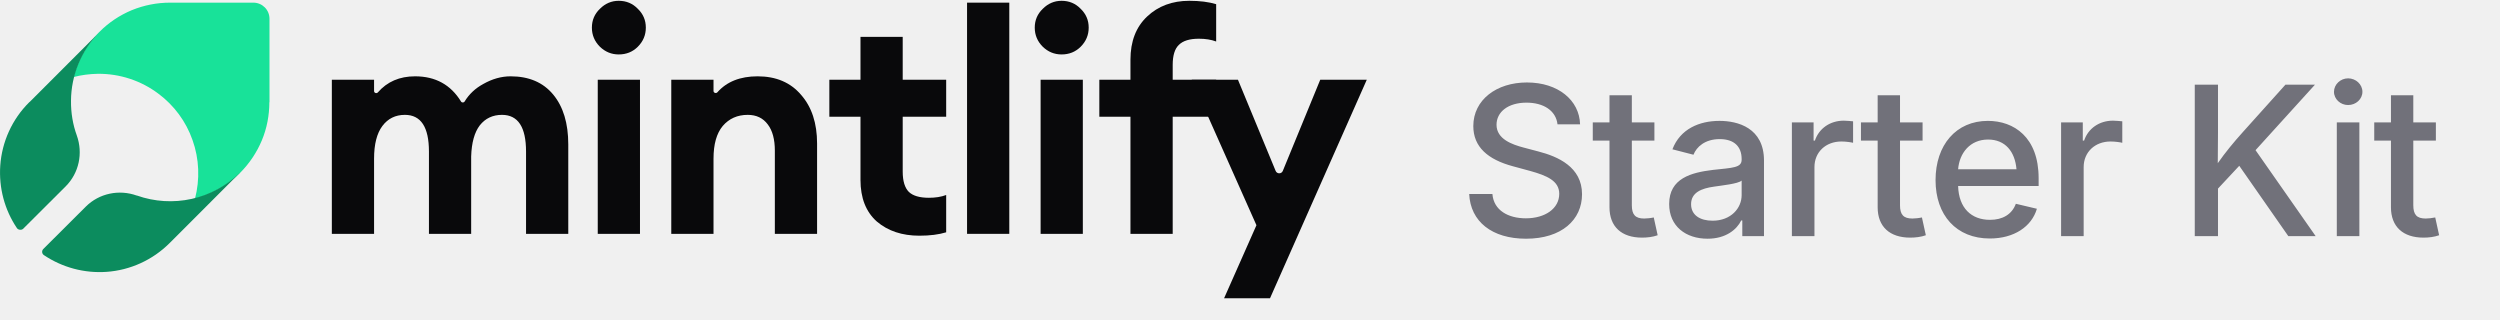
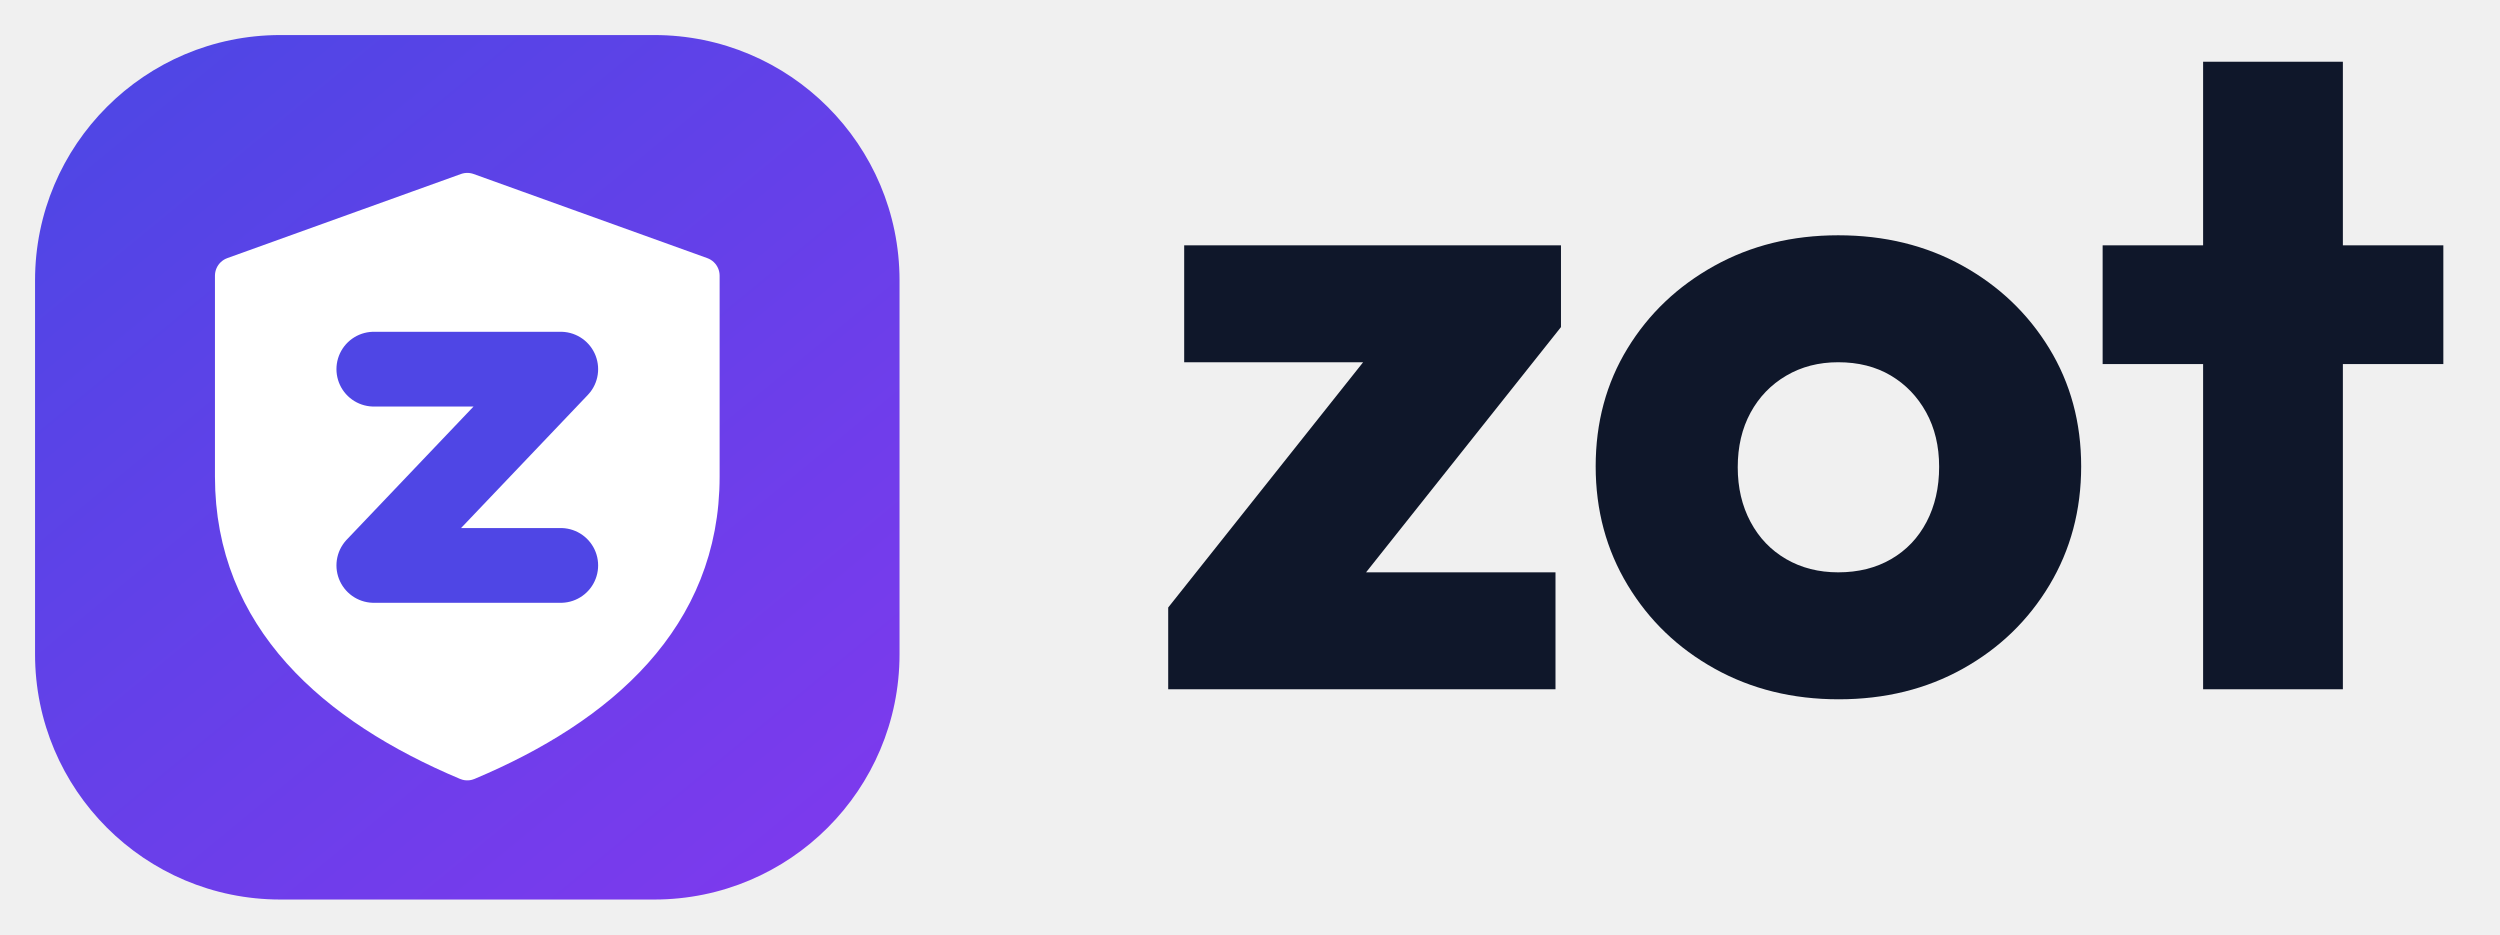
- <svg xmlns="http://www.w3.org/2000/svg" width="180" height="23" viewBox="0 0 180 23" fill="none">
-   <path d="M91.44 21.476H88.133L90.464 16.216L85.802 5.74H89.132L91.847 12.307C91.943 12.536 92.268 12.536 92.362 12.306L95.058 5.74H98.409L91.44 21.476Z" fill="#09090B" />
-   <path d="M81.393 16.837V8.403H79.152V5.74H81.393V4.297C81.393 2.98 81.792 1.944 82.592 1.19C83.391 0.435 84.404 0.058 85.633 0.058C86.387 0.058 87.031 0.139 87.564 0.302V2.988C87.208 2.854 86.794 2.788 86.32 2.788C85.655 2.788 85.174 2.936 84.878 3.232C84.582 3.513 84.434 3.994 84.434 4.674V5.74H87.564V8.403H84.434V16.837H81.393Z" fill="#09090B" />
-   <path d="M76.433 3.92C75.915 3.92 75.463 3.735 75.079 3.365C74.694 2.98 74.502 2.521 74.502 1.989C74.502 1.456 74.694 1.005 75.079 0.635C75.463 0.25 75.915 0.058 76.433 0.058C76.98 0.058 77.438 0.25 77.809 0.635C78.193 1.005 78.386 1.456 78.386 1.989C78.386 2.521 78.193 2.98 77.809 3.365C77.438 3.735 76.98 3.92 76.433 3.92ZM74.924 16.837V5.74H77.964V16.837H74.924Z" fill="#09090B" />
-   <path d="M69.628 16.837V0.191H72.669V16.837H69.628Z" fill="#09090B" />
-   <path d="M66.194 16.97C64.951 16.97 63.93 16.63 63.131 15.949C62.347 15.254 61.955 14.255 61.955 12.953V8.403H59.713V5.74H61.955V2.655H64.995V5.74H68.125V8.403H64.995V12.354C64.995 13.034 65.143 13.523 65.439 13.819C65.735 14.1 66.216 14.24 66.882 14.24C67.355 14.24 67.769 14.174 68.125 14.04V16.726C67.592 16.889 66.948 16.97 66.194 16.97Z" fill="#09090B" />
-   <path d="M48.332 16.837V5.74H51.373V6.551C51.373 6.688 51.559 6.748 51.65 6.646C52.328 5.879 53.293 5.495 54.546 5.495C55.878 5.495 56.921 5.939 57.676 6.827C58.445 7.7 58.83 8.869 58.83 10.334V16.837H55.789V10.844C55.789 10.03 55.619 9.402 55.279 8.958C54.939 8.499 54.458 8.27 53.836 8.27C53.096 8.27 52.497 8.536 52.038 9.069C51.594 9.601 51.373 10.386 51.373 11.421V16.837H48.332Z" fill="#09090B" />
-   <path d="M44.547 3.92C44.029 3.92 43.578 3.735 43.193 3.365C42.809 2.98 42.616 2.521 42.616 1.989C42.616 1.456 42.809 1.005 43.193 0.635C43.578 0.25 44.029 0.058 44.547 0.058C45.095 0.058 45.553 0.25 45.923 0.635C46.308 1.005 46.5 1.456 46.5 1.989C46.5 2.521 46.308 2.98 45.923 3.365C45.553 3.735 45.095 3.92 44.547 3.92ZM43.038 16.837V5.74H46.079V16.837H43.038Z" fill="#09090B" />
-   <path d="M37.875 16.837V10.911C37.875 9.15 37.298 8.27 36.144 8.27C35.478 8.27 34.945 8.521 34.546 9.024C34.161 9.527 33.954 10.275 33.924 11.266V16.837H30.884V10.911C30.884 9.15 30.306 8.27 29.152 8.27C28.472 8.27 27.932 8.536 27.532 9.069C27.133 9.601 26.933 10.386 26.933 11.421V16.837H23.892V5.74H26.933V6.559C26.933 6.695 27.116 6.755 27.206 6.652C27.878 5.881 28.771 5.495 29.885 5.495C31.349 5.495 32.452 6.1 33.193 7.309C33.252 7.404 33.395 7.403 33.454 7.307C33.774 6.78 34.219 6.361 34.79 6.05C35.441 5.68 36.099 5.495 36.765 5.495C38.082 5.495 39.103 5.932 39.828 6.805C40.553 7.678 40.916 8.876 40.916 10.4V16.837H37.875Z" fill="#09090B" />
-   <path d="M19.403 7.362V1.35C19.403 0.705 18.879 0.191 18.244 0.191H12.235C11.291 0.191 10.357 0.378 9.487 0.733C8.618 1.098 7.824 1.621 7.16 2.295L7.114 2.341C6.235 3.23 5.609 4.333 5.291 5.548C5.861 5.399 6.45 5.324 7.039 5.314C8.609 5.296 10.151 5.801 11.403 6.745C12.534 7.586 13.394 8.746 13.861 10.083C14.347 11.438 14.403 12.916 14.039 14.309C15.244 13.991 16.356 13.364 17.244 12.486L17.291 12.439C17.954 11.775 18.487 10.98 18.851 10.111C19.216 9.241 19.393 8.306 19.393 7.362H19.403Z" fill="#18E299" />
-   <path d="M5.112 7.26C5.121 5.416 5.857 3.646 7.151 2.324L2.151 7.326C2.133 7.344 2.114 7.354 2.095 7.372C0.876 8.583 0.14 10.204 0.019 11.918C-0.092 13.52 0.327 15.103 1.22 16.426C1.306 16.552 1.537 16.593 1.667 16.472L4.73 13.417C5.689 12.458 5.987 11.033 5.531 9.757C5.242 8.965 5.103 8.117 5.112 7.26Z" fill="#0C8C5E" />
-   <path d="M17.262 12.44C16.303 13.38 15.102 14.032 13.799 14.321C12.486 14.61 11.127 14.526 9.861 14.079C9.861 14.079 9.851 14.079 9.842 14.079C8.567 13.622 7.142 13.921 6.183 14.871L3.12 17.926C2.99 18.056 3.009 18.27 3.167 18.373C4.489 19.258 6.072 19.686 7.673 19.574C9.386 19.453 10.997 18.717 12.216 17.497L12.263 17.451L17.262 12.449V12.44Z" fill="#0C8C5E" />
-   <text x="105" y="17" font-family="Inter, ui-sans-serif, system-ui, -apple-system, sans-serif" font-size="15" font-weight="500" fill="#71717A" letter-spacing="-0.01em">Starter Kit</text>
+ <svg xmlns="http://www.w3.org/2000/svg" width="107" height="40" viewBox="0 0 107 40" fill="none">
+   <defs>
+     <linearGradient id="g" x1="6" y1="3" x2="34" y2="37" gradientUnits="userSpaceOnUse">
+       <stop stop-color="#4F46E5" />
+       <stop offset="1" stop-color="#7C3AED" />
+     </linearGradient>
+   </defs>
+   <rect x="1.5" y="1.5" width="37" height="37" rx="10.5" fill="url(#g)" />
+   <path d="M20 8.2 30 11.8V20.4C30 26.4 25.7 30.2 20 32.6 14.3 30.2 10 26.4 10 20.4V11.8Z" fill="#FFFFFF" stroke="#FFFFFF" stroke-width="1.6" stroke-linejoin="round" />
+   <path d="M16 15.8H24L16 24.2H24" stroke="#4F46E5" stroke-width="3.2" stroke-linecap="round" stroke-linejoin="round" />
+   <path transform="translate(49.10 29.50)" fill="#0F172A" d="M0.899 -3.499 10.438 -15.501H17.71L8.171 -3.499ZM0.899 0.0V-3.499L5.141 -5.004H17.475V0.0ZM1.583 -13.996V-19.0H17.71V-15.501L13.468 -13.996ZM29.595 0.43Q26.643 0.43 24.288 -0.88Q21.932 -2.189 20.564 -4.457Q19.195 -6.724 19.195 -9.539Q19.195 -12.354 20.554 -14.582Q21.913 -16.811 24.268 -18.12Q26.623 -19.43 29.575 -19.43Q32.546 -19.43 34.892 -18.13Q37.238 -16.83 38.606 -14.592Q39.974 -12.354 39.974 -9.539Q39.974 -6.724 38.616 -4.457Q37.257 -2.189 34.912 -0.88Q32.566 0.43 29.595 0.43ZM29.575 -5.004Q30.865 -5.004 31.843 -5.571Q32.82 -6.138 33.358 -7.164Q33.895 -8.19 33.895 -9.52Q33.895 -10.849 33.338 -11.855Q32.781 -12.862 31.823 -13.429Q30.865 -13.996 29.575 -13.996Q28.324 -13.996 27.347 -13.419Q26.369 -12.843 25.822 -11.836Q25.275 -10.829 25.275 -9.5Q25.275 -8.19 25.822 -7.164Q26.369 -6.138 27.347 -5.571Q28.324 -5.004 29.575 -5.004ZM45.193 0.0V-26.858H51.175V0.0ZM40.893 -13.918V-19.0H55.475V-13.918Z" />
</svg>
